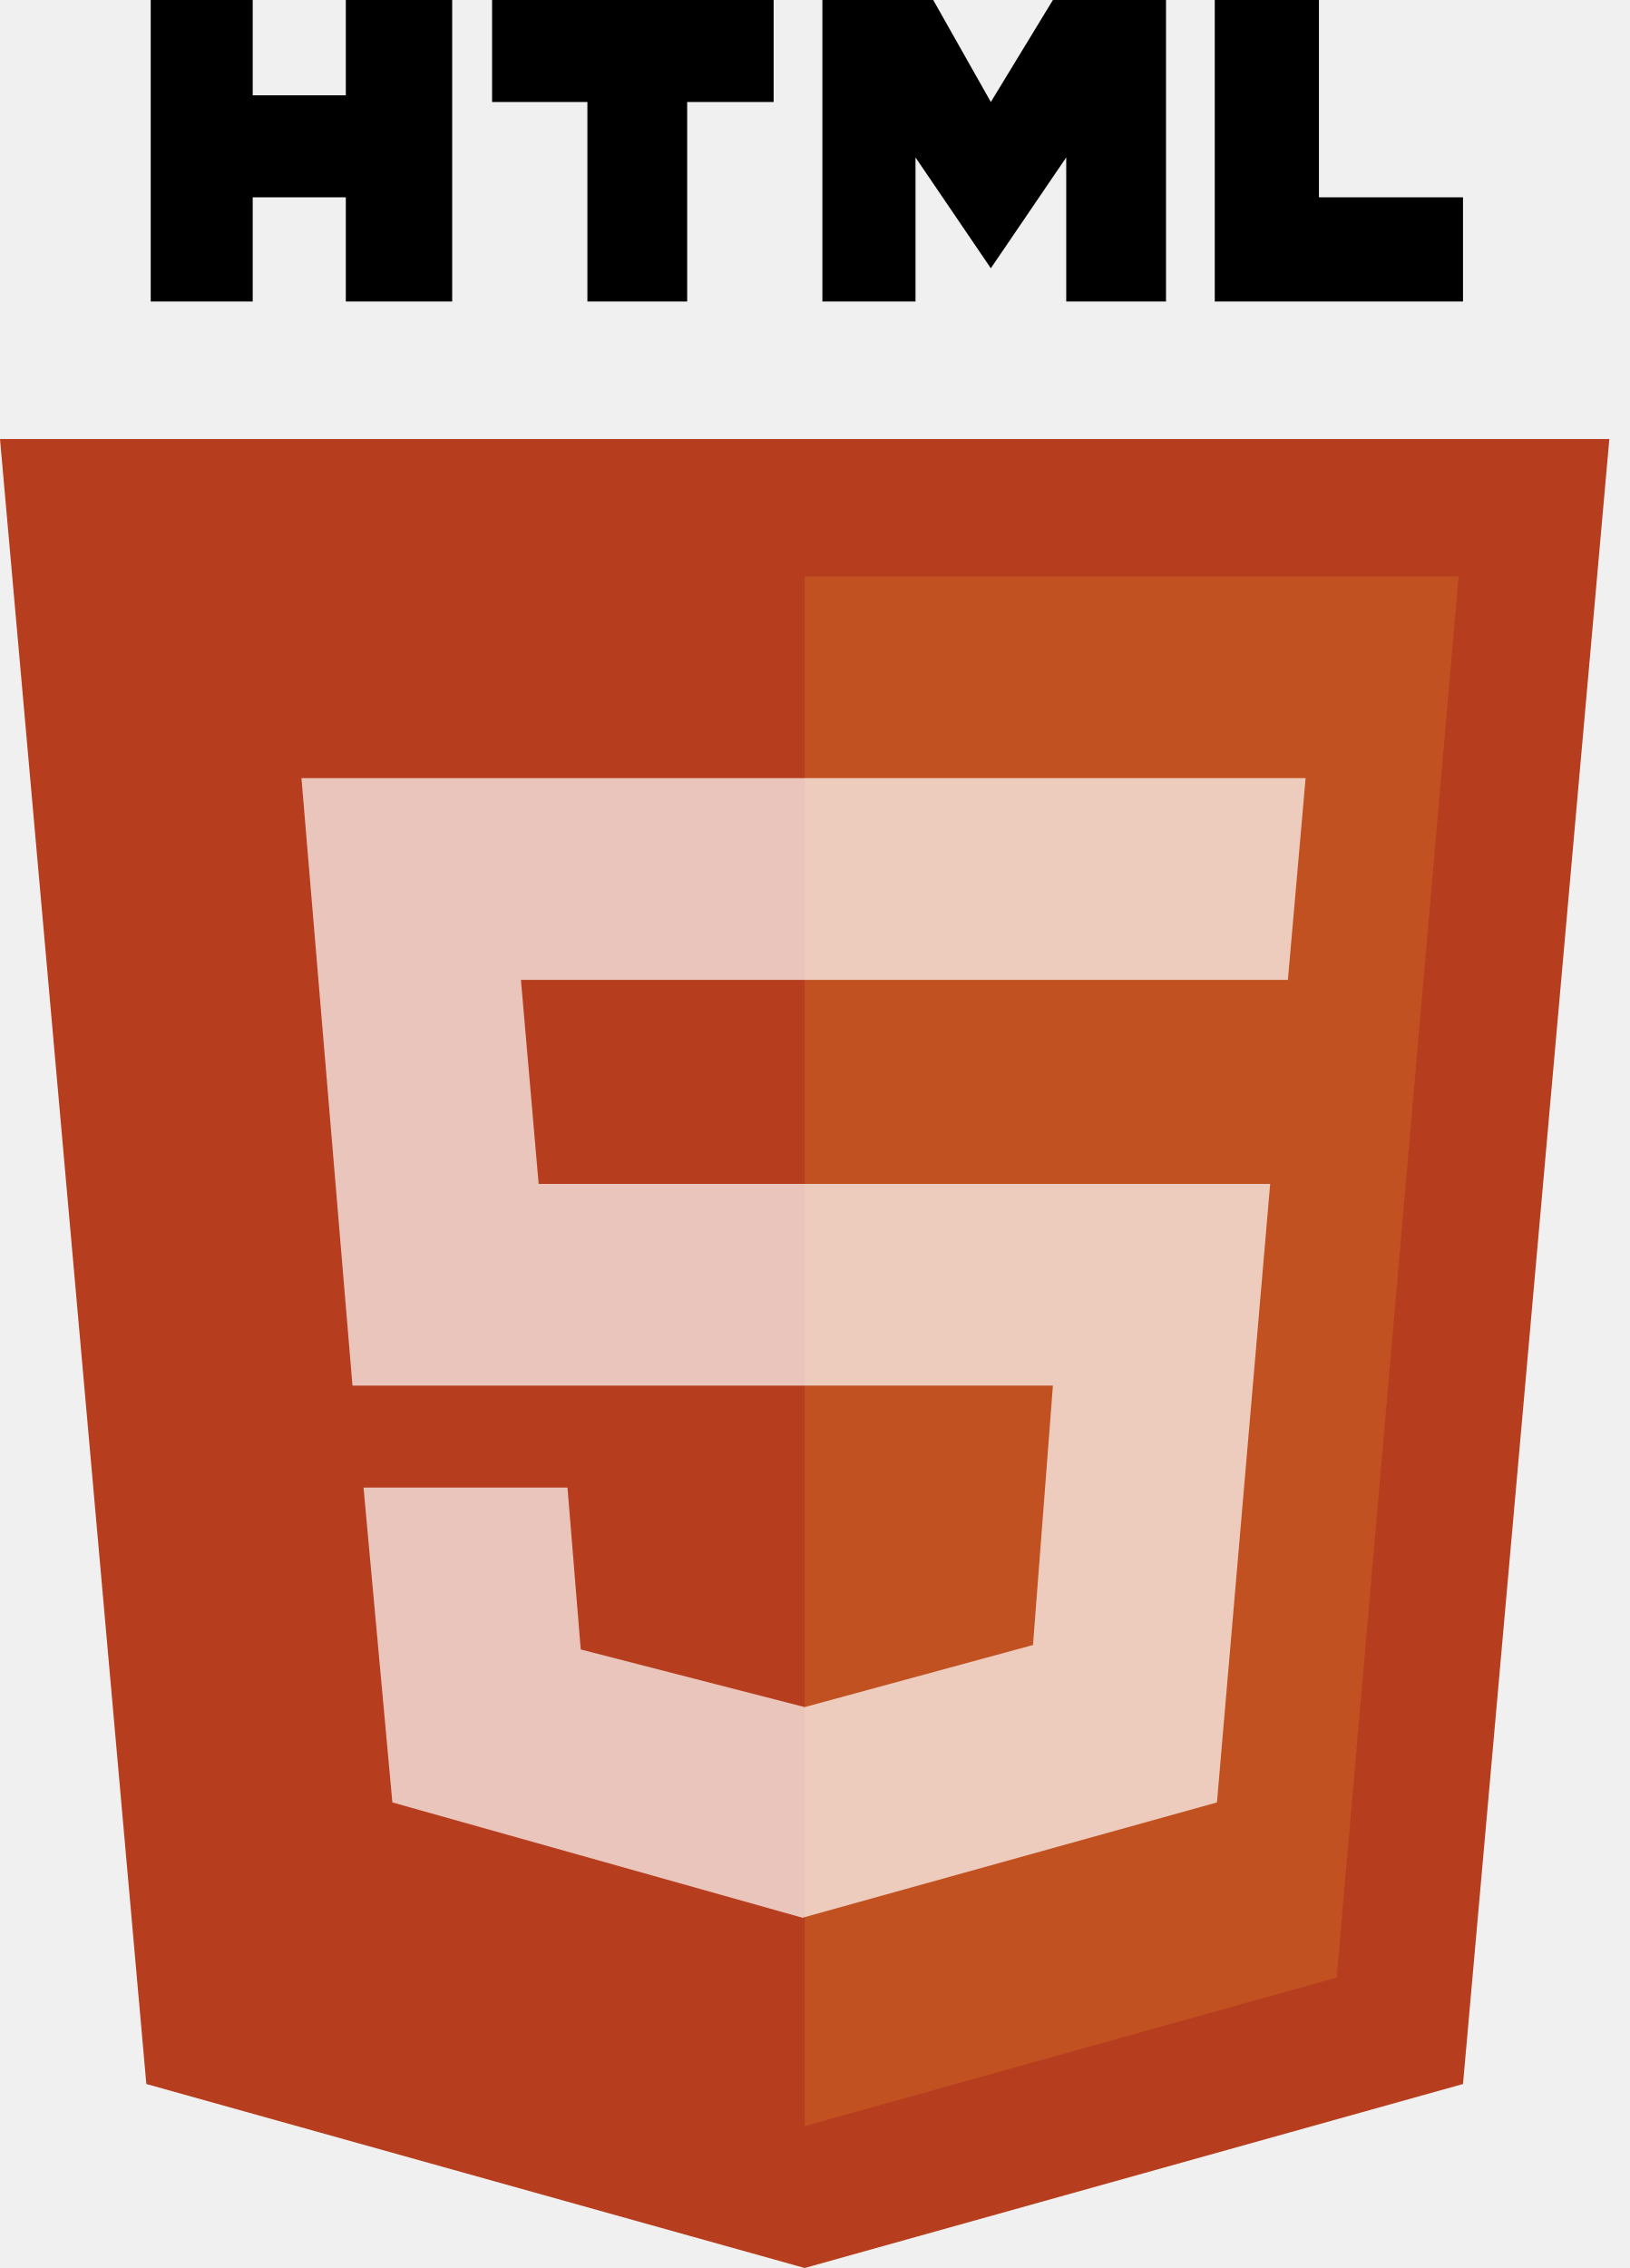
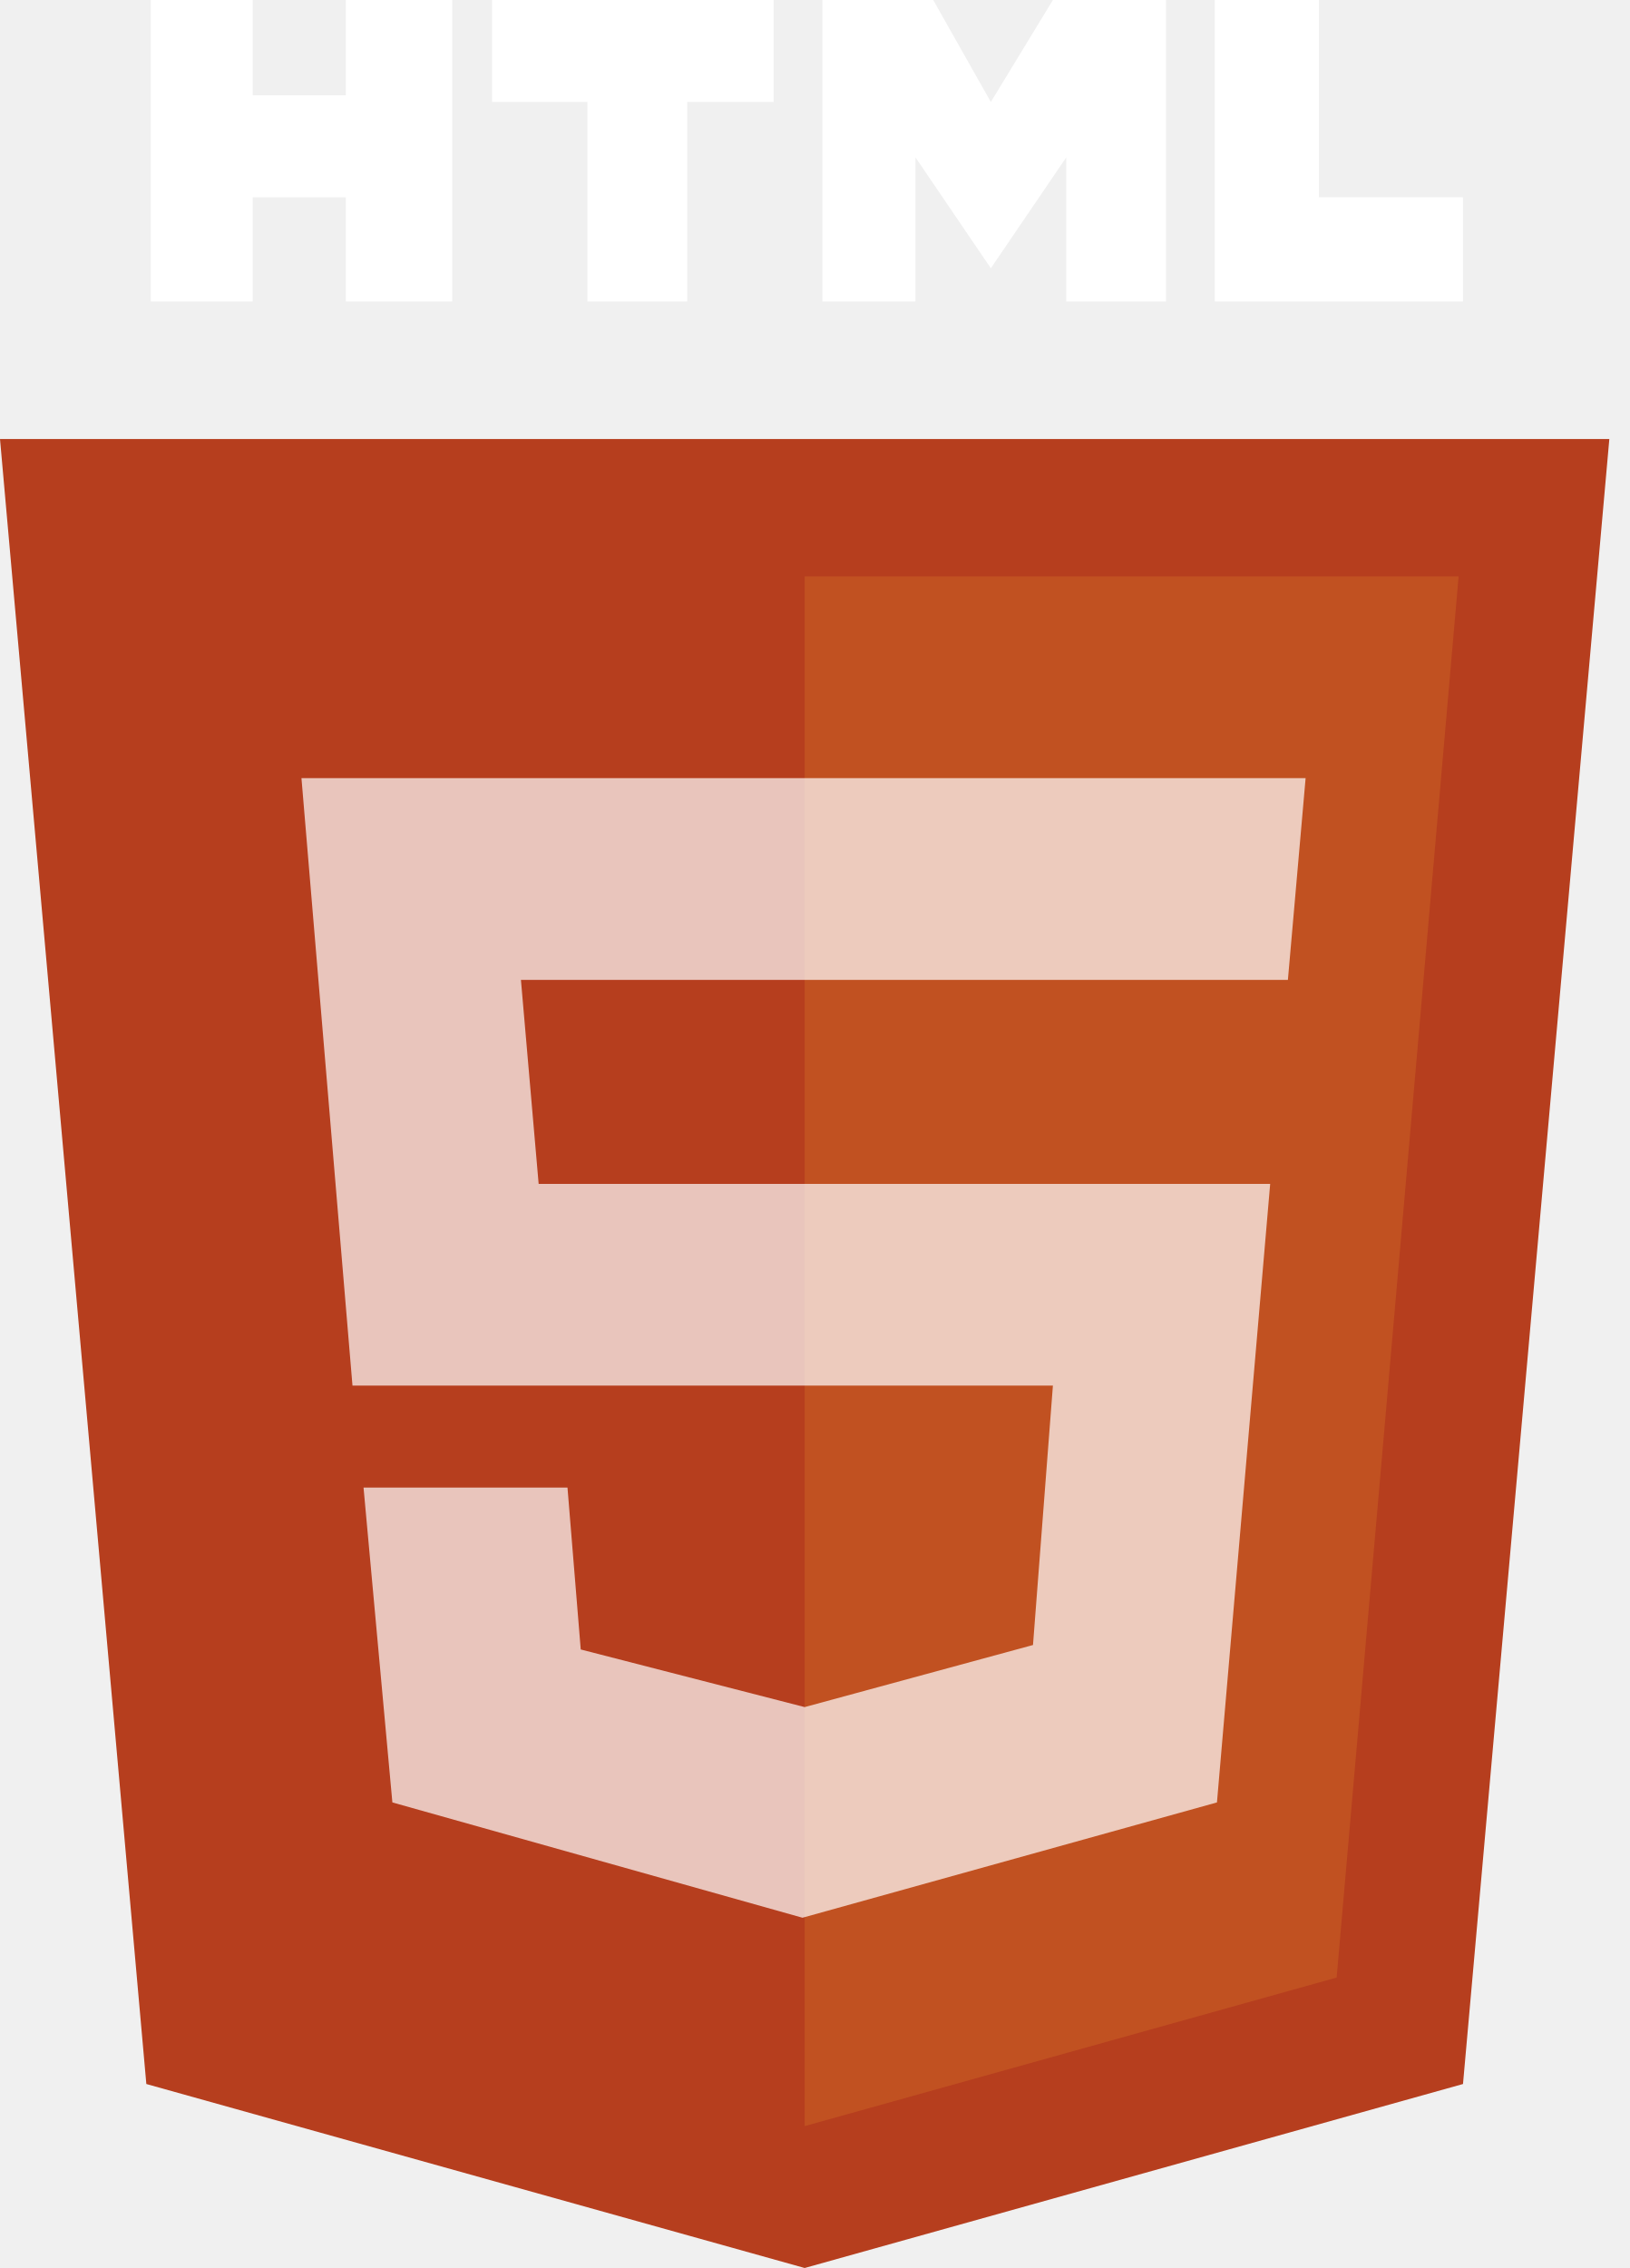
<svg xmlns="http://www.w3.org/2000/svg" width="23" height="32" viewBox="0 0 23 32" fill="none">
  <path d="M22.71 6.194H0L2.065 29.404L11.355 32L20.645 29.404L22.71 6.194Z" fill="#B63E1E" />
  <path d="M18.862 27.902L20.583 8.133H11.355V29.998L18.862 27.902Z" fill="#C15121" />
  <path d="M18.174 13.826L18.424 10.979H4.254L4.974 19.55H14.858L14.577 23.21L11.355 24.086L8.195 23.273L8.008 20.989H5.13L5.537 25.431L11.324 27.058L17.173 25.431L17.924 16.704H7.601L7.351 13.826H18.174Z" fill="white" fill-opacity="0.7" />
-   <path d="M2.127 4.254V0H3.566V1.345H4.88V0H6.381V4.254H4.88V2.784H3.566V4.254H2.127Z" fill="black" />
-   <path d="M9.697 4.254H8.289V1.439H6.944V0H10.917V1.439H9.697V4.254Z" fill="black" />
-   <path d="M13.169 0H11.605V4.254H12.919V2.221L13.982 3.785L15.046 2.221V4.254H16.454V0H14.858L13.982 1.439L13.169 0Z" fill="black" />
-   <path d="M17.142 4.254V0H18.612V2.784H20.645V4.254H17.142Z" fill="black" />
+   <path d="M2.127 4.254V0H3.566V1.345H4.88V0H6.381V4.254H4.88V2.784H3.566V4.254H2.127Z" fill="white" />
+   <path d="M9.697 4.254H8.289V1.439H6.944V0H10.917V1.439H9.697V4.254Z" fill="white" />
+   <path d="M13.169 0H11.605V4.254H12.919V2.221L13.982 3.785L15.046 2.221V4.254H16.454V0H14.858L13.982 1.439L13.169 0Z" fill="white" />
+   <path d="M17.142 4.254V0H18.612V2.784H20.645V4.254H17.142Z" fill="white" />
</svg>
